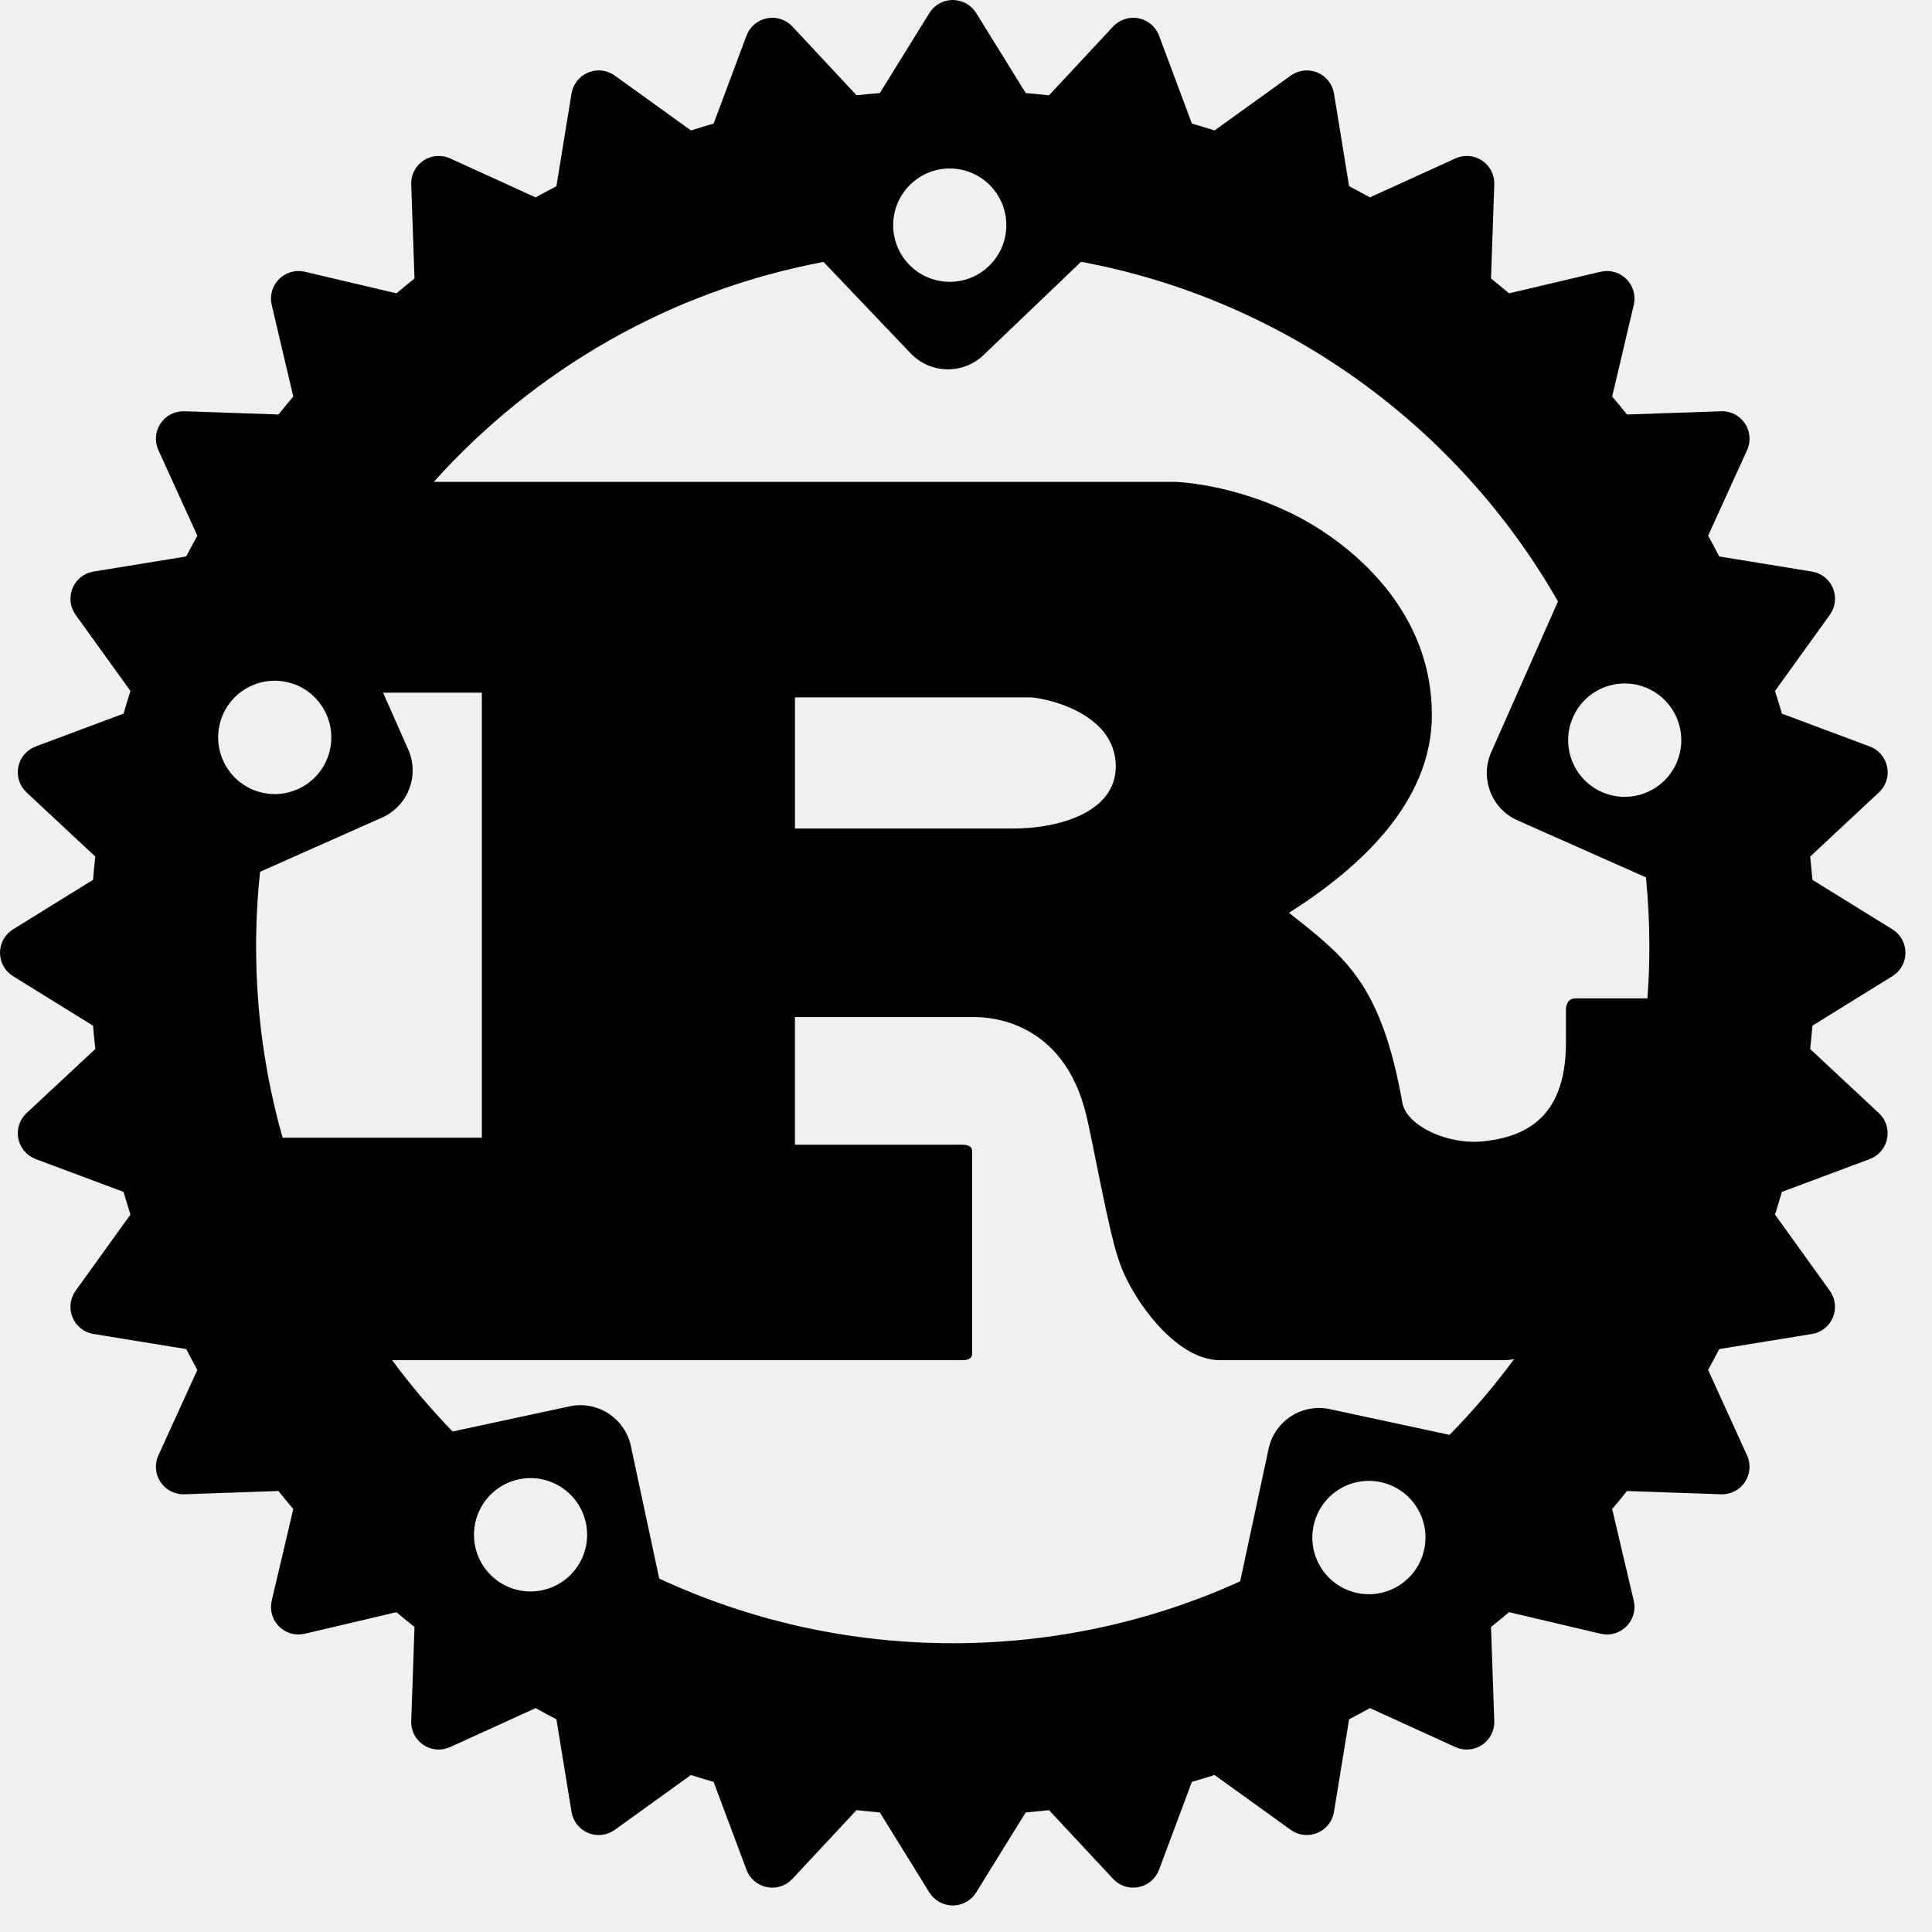
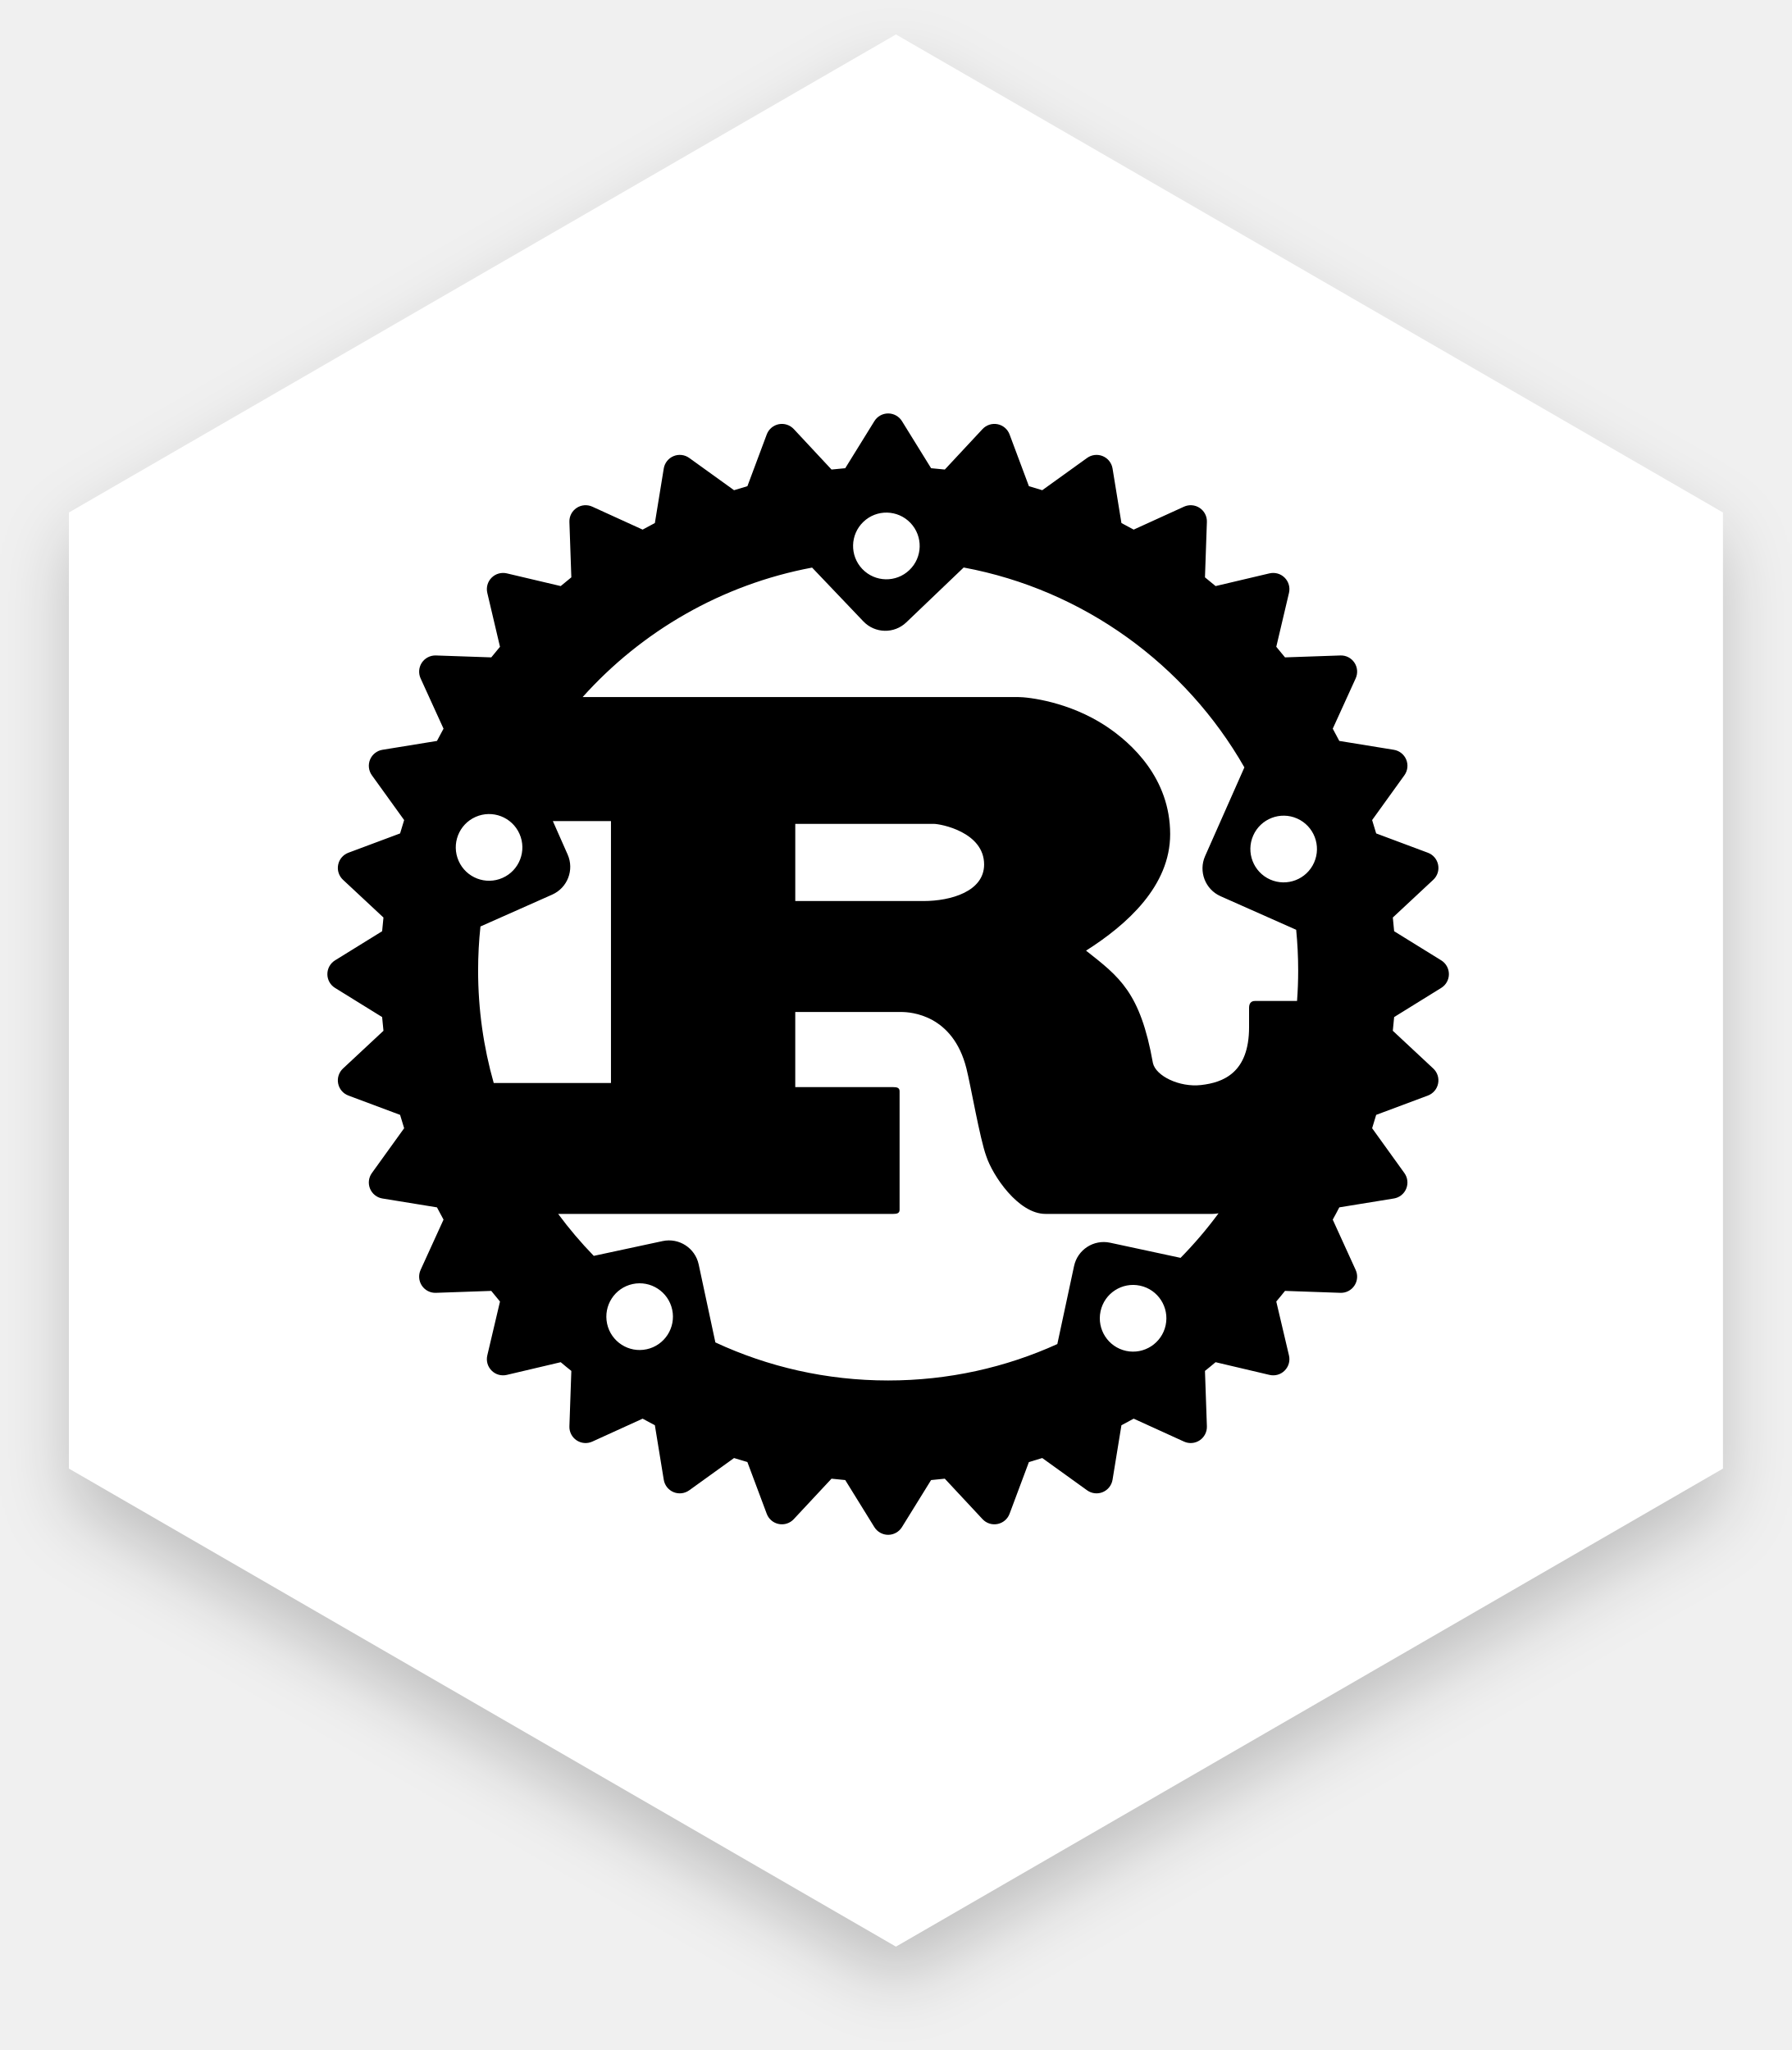
- <svg xmlns="http://www.w3.org/2000/svg" width="66px" height="66px" viewBox="0 0 66 66" version="1.1">
-   <defs />
+ <svg xmlns="http://www.w3.org/2000/svg" xmlns:xlink="http://www.w3.org/1999/xlink" width="104px" height="119px" viewBox="0 0 104 119" version="1.1">
+   <defs>
+     <polygon id="path-1" points="48 0 96 27.75 96 83.25 48 111 -2.3581137e-12 83.25 -2.38919995e-12 27.75" />
+     <filter x="-50%" y="-50%" width="200%" height="200%" filterUnits="objectBoundingBox" id="filter-2">
+       <feOffset dx="0" dy="2" in="SourceAlpha" result="shadowOffsetOuter1" />
+       <feGaussianBlur stdDeviation="2" in="shadowOffsetOuter1" result="shadowBlurOuter1" />
+       <feColorMatrix values="0 0 0 0 0   0 0 0 0 0   0 0 0 0 0  0 0 0 0.2 0" type="matrix" in="shadowBlurOuter1" />
+     </filter>
+   </defs>
  <g id="Page-1" stroke="none" stroke-width="1" fill="none" fill-rule="evenodd">
-     <g id="rust" fill="#000000" fill-rule="nonzero">
-       <g id="path3">
-         <path d="M64.648,31.748 L61.915,30.057 C61.892,29.791 61.866,29.525 61.838,29.261 L64.186,27.07 C64.425,26.848 64.532,26.518 64.467,26.199 C64.404,25.879 64.18,25.615 63.874,25.501 L60.872,24.379 C60.797,24.119 60.718,23.861 60.637,23.604 L62.51,21.003 C62.701,20.739 62.74,20.395 62.616,20.093 C62.491,19.793 62.219,19.577 61.898,19.525 L58.732,19.01 C58.609,18.77 58.481,18.533 58.352,18.299 L59.682,15.379 C59.818,15.082 59.79,14.736 59.609,14.466 C59.428,14.195 59.121,14.036 58.794,14.049 L55.581,14.16 C55.415,13.953 55.246,13.747 55.074,13.545 L55.812,10.415 C55.886,10.097 55.792,9.765 55.561,9.534 C55.332,9.304 54.998,9.209 54.68,9.283 L51.552,10.021 C51.349,9.849 51.143,9.68 50.935,9.514 L51.047,6.301 C51.06,5.975 50.901,5.666 50.63,5.486 C50.358,5.304 50.014,5.277 49.718,5.412 L46.798,6.743 C46.563,6.613 46.326,6.485 46.087,6.362 L45.571,3.195 C45.519,2.875 45.304,2.602 45.003,2.478 C44.702,2.353 44.358,2.393 44.094,2.583 L41.491,4.456 C41.235,4.375 40.977,4.296 40.717,4.222 L39.595,1.219 C39.481,0.913 39.217,0.688 38.897,0.625 C38.577,0.562 38.248,0.669 38.026,0.906 L35.836,3.256 C35.571,3.227 35.305,3.2 35.04,3.179 L33.348,0.445 C33.177,0.169 32.874,0 32.548,0 C32.222,0 31.919,0.169 31.749,0.445 L30.057,3.179 C29.791,3.2 29.525,3.227 29.261,3.256 L27.07,0.906 C26.848,0.669 26.518,0.562 26.199,0.625 C25.879,0.689 25.615,0.913 25.501,1.219 L24.379,4.222 C24.119,4.296 23.861,4.375 23.604,4.456 L21.002,2.583 C20.738,2.393 20.393,2.352 20.092,2.478 C19.792,2.602 19.576,2.875 19.524,3.195 L19.008,6.362 C18.769,6.485 18.533,6.613 18.297,6.743 L15.378,5.412 C15.081,5.276 14.735,5.304 14.465,5.486 C14.194,5.666 14.035,5.975 14.048,6.301 L14.16,9.514 C13.952,9.68 13.746,9.849 13.543,10.021 L10.414,9.283 C10.096,9.209 9.763,9.304 9.533,9.534 C9.301,9.765 9.208,10.097 9.282,10.415 L10.019,13.545 C9.848,13.748 9.679,13.953 9.513,14.16 L6.3,14.049 C5.976,14.039 5.666,14.195 5.485,14.466 C5.304,14.736 5.276,15.082 5.411,15.379 L6.742,18.299 C6.613,18.533 6.485,18.77 6.361,19.01 L3.195,19.525 C2.874,19.577 2.603,19.792 2.478,20.093 C2.353,20.395 2.394,20.739 2.583,21.003 L4.456,23.604 C4.375,23.861 4.296,24.119 4.221,24.379 L1.218,25.501 C0.914,25.615 0.689,25.879 0.626,26.199 C0.562,26.519 0.669,26.848 0.907,27.07 L3.256,29.261 C3.227,29.525 3.2,29.791 3.178,30.057 L0.445,31.748 C0.169,31.919 0,32.222 0,32.548 C0,32.875 0.169,33.177 0.445,33.347 L3.178,35.039 C3.2,35.305 3.227,35.571 3.256,35.835 L0.907,38.026 C0.669,38.248 0.562,38.578 0.626,38.897 C0.689,39.217 0.914,39.48 1.218,39.595 L4.221,40.717 C4.296,40.977 4.375,41.235 4.456,41.492 L2.583,44.094 C2.393,44.358 2.353,44.702 2.478,45.003 C2.603,45.304 2.875,45.52 3.196,45.571 L6.361,46.086 C6.485,46.326 6.612,46.563 6.742,46.798 L5.411,49.717 C5.276,50.014 5.304,50.359 5.485,50.63 C5.667,50.902 5.976,51.06 6.3,51.047 L9.512,50.935 C9.679,51.144 9.847,51.348 10.019,51.552 L9.282,54.682 C9.208,54.999 9.301,55.33 9.533,55.561 C9.762,55.793 10.096,55.886 10.414,55.811 L13.543,55.074 C13.746,55.247 13.952,55.415 14.16,55.58 L14.048,58.794 C14.035,59.119 14.194,59.428 14.465,59.609 C14.735,59.79 15.081,59.818 15.378,59.682 L18.297,58.352 C18.532,58.482 18.768,58.609 19.008,58.733 L19.524,61.897 C19.576,62.219 19.791,62.492 20.092,62.616 C20.393,62.741 20.738,62.7 21.002,62.51 L23.603,60.637 C23.86,60.718 24.118,60.798 24.378,60.872 L25.501,63.874 C25.614,64.178 25.878,64.404 26.198,64.466 C26.518,64.531 26.847,64.424 27.069,64.185 L29.26,61.836 C29.524,61.867 29.791,61.892 30.057,61.916 L31.748,64.649 C31.919,64.924 32.222,65.094 32.548,65.094 C32.873,65.094 33.176,64.925 33.347,64.649 L35.039,61.916 C35.305,61.892 35.571,61.867 35.835,61.836 L38.025,64.185 C38.247,64.424 38.577,64.531 38.896,64.466 C39.216,64.404 39.48,64.178 39.594,63.874 L40.716,60.872 C40.976,60.798 41.235,60.718 41.491,60.637 L44.093,62.51 C44.357,62.7 44.702,62.741 45.002,62.616 C45.303,62.492 45.518,62.219 45.571,61.897 L46.087,58.733 C46.326,58.609 46.562,58.48 46.798,58.352 L49.717,59.682 C50.014,59.818 50.359,59.79 50.629,59.609 C50.9,59.428 51.058,59.12 51.047,58.794 L50.935,55.58 C51.142,55.414 51.348,55.247 51.551,55.074 L54.68,55.811 C54.998,55.886 55.331,55.793 55.56,55.561 C55.792,55.33 55.886,54.999 55.811,54.682 L55.074,51.552 C55.246,51.348 55.415,51.144 55.58,50.935 L58.793,51.047 C59.117,51.06 59.427,50.902 59.608,50.63 C59.79,50.359 59.818,50.014 59.681,49.717 L58.351,46.798 C58.481,46.563 58.609,46.326 58.732,46.086 L61.897,45.571 C62.219,45.52 62.491,45.304 62.615,45.003 C62.739,44.702 62.7,44.358 62.509,44.094 L60.637,41.492 C60.717,41.235 60.796,40.977 60.872,40.717 L63.874,39.595 C64.179,39.48 64.404,39.217 64.466,38.897 C64.531,38.577 64.424,38.248 64.185,38.026 L61.837,35.835 C61.866,35.571 61.892,35.305 61.915,35.039 L64.647,33.347 C64.924,33.177 65.093,32.874 65.093,32.548 C65.093,32.222 64.925,31.919 64.648,31.748 Z M46.358,54.418 C45.314,54.193 44.651,53.164 44.875,52.118 C45.098,51.072 46.126,50.407 47.169,50.632 C48.212,50.855 48.877,51.886 48.653,52.93 C48.43,53.975 47.401,54.641 46.358,54.418 Z M45.429,48.138 C44.477,47.934 43.541,48.54 43.337,49.494 L42.366,54.021 C39.373,55.38 36.048,56.135 32.546,56.135 C28.965,56.135 25.568,55.343 22.52,53.926 L21.551,49.398 C21.347,48.446 20.41,47.839 19.459,48.043 L15.462,48.902 C14.72,48.138 14.029,47.324 13.395,46.466 L32.844,46.466 C33.064,46.466 33.211,46.426 33.211,46.225 L33.211,39.346 C33.211,39.146 33.064,39.106 32.844,39.106 L27.156,39.106 L27.156,34.745 L33.308,34.745 C33.869,34.745 36.31,34.905 37.091,38.025 C37.335,38.985 37.872,42.106 38.239,43.106 C38.604,44.227 40.093,46.466 41.68,46.466 L51.371,46.466 C51.481,46.466 51.599,46.453 51.723,46.431 C51.05,47.344 50.313,48.209 49.519,49.017 L45.429,48.138 Z M18.53,54.323 C17.487,54.549 16.459,53.883 16.235,52.838 C16.011,51.79 16.675,50.762 17.719,50.537 C18.762,50.314 19.79,50.979 20.014,52.025 C20.237,53.07 19.573,54.1 18.53,54.323 Z M11.152,24.406 C11.585,25.383 11.145,26.528 10.169,26.96 C9.193,27.394 8.051,26.953 7.619,25.975 C7.186,24.997 7.626,23.854 8.602,23.421 C9.578,22.988 10.719,23.428 11.152,24.406 Z M8.885,29.781 L13.049,27.931 C13.938,27.536 14.34,26.494 13.945,25.603 L13.087,23.663 L16.46,23.663 L16.46,38.866 L9.655,38.866 C9.065,36.791 8.749,34.601 8.749,32.338 C8.749,31.474 8.795,30.62 8.885,29.781 Z M27.157,28.305 L27.157,23.824 L35.188,23.824 C35.603,23.824 38.117,24.303 38.117,26.183 C38.117,27.744 36.189,28.304 34.603,28.304 L27.157,28.304 L27.157,28.305 Z M56.345,32.338 C56.345,32.933 56.323,33.521 56.279,34.105 L53.838,34.105 C53.593,34.105 53.495,34.265 53.495,34.505 L53.495,35.626 C53.495,38.265 52.007,38.84 50.703,38.986 C49.461,39.126 48.084,38.466 47.914,37.706 C47.181,33.585 45.961,32.705 44.033,31.184 C46.425,29.665 48.915,27.424 48.915,24.423 C48.915,21.184 46.694,19.143 45.18,18.143 C43.056,16.743 40.705,16.462 40.07,16.462 L14.818,16.462 C18.243,12.641 22.884,9.933 28.133,8.948 L31.109,12.071 C31.782,12.775 32.896,12.802 33.6,12.128 L36.931,8.943 C43.909,10.242 49.818,14.586 53.223,20.546 L50.943,25.695 C50.549,26.586 50.951,27.629 51.84,28.024 L56.229,29.973 C56.305,30.753 56.345,31.54 56.345,32.338 Z M31.11,6.292 C31.881,5.553 33.105,5.582 33.843,6.355 C34.58,7.129 34.552,8.354 33.779,9.092 C33.008,9.831 31.784,9.802 31.046,9.028 C30.31,8.255 30.338,7.031 31.11,6.292 Z M53.736,24.5 C54.168,23.523 55.31,23.082 56.286,23.515 C57.261,23.948 57.702,25.093 57.269,26.07 C56.837,27.047 55.695,27.488 54.718,27.055 C53.744,26.622 53.304,25.478 53.736,24.5 Z" id="Shape" />
+     <g id="DesktopHD_Round7_ClientGuides-Copy" transform="translate(-1028, -1264)">
+       <g id="clients-copy" transform="translate(389, 1067)">
+         <g id="row1">
+           <g id="rust" transform="translate(643, 199)">
+             <g id="Polygon">
+               <use fill="black" fill-opacity="1" filter="url(#filter-2)" xlink:href="#path-1" />
+               <use fill="#FFFFFF" fill-rule="evenodd" xlink:href="#path-1" />
+             </g>
+             <g transform="translate(15, 22)" id="path3" fill="#000000">
+               <path d="M64.648,31.748 L61.915,30.057 C61.892,29.791 61.866,29.525 61.838,29.261 L64.186,27.07 C64.425,26.848 64.532,26.518 64.467,26.199 C64.404,25.879 64.18,25.615 63.874,25.501 L60.872,24.379 C60.797,24.119 60.718,23.861 60.637,23.604 L62.51,21.003 C62.701,20.739 62.74,20.395 62.616,20.093 C62.491,19.793 62.219,19.577 61.898,19.525 L58.732,19.01 C58.609,18.77 58.481,18.533 58.352,18.299 L59.682,15.379 C59.818,15.082 59.79,14.736 59.609,14.466 C59.428,14.195 59.121,14.036 58.794,14.049 L55.581,14.16 C55.415,13.953 55.246,13.747 55.074,13.545 L55.812,10.415 C55.886,10.097 55.792,9.765 55.561,9.534 C55.332,9.304 54.998,9.209 54.68,9.283 L51.552,10.021 C51.349,9.849 51.143,9.68 50.935,9.514 L51.047,6.301 C51.06,5.975 50.901,5.666 50.63,5.486 C50.358,5.304 50.014,5.277 49.718,5.412 L46.798,6.743 C46.563,6.613 46.326,6.485 46.087,6.362 L45.571,3.195 C45.519,2.875 45.304,2.602 45.003,2.478 C44.702,2.353 44.358,2.393 44.094,2.583 L41.491,4.456 C41.235,4.375 40.977,4.296 40.717,4.222 L39.595,1.219 C39.481,0.913 39.217,0.688 38.897,0.625 C38.577,0.562 38.248,0.669 38.026,0.906 L35.836,3.256 C35.571,3.227 35.305,3.2 35.04,3.179 L33.348,0.445 C33.177,0.169 32.874,0 32.548,0 C32.222,0 31.919,0.169 31.749,0.445 L30.057,3.179 C29.791,3.2 29.525,3.227 29.261,3.256 L27.07,0.906 C26.848,0.669 26.518,0.562 26.199,0.625 C25.879,0.689 25.615,0.913 25.501,1.219 L24.379,4.222 C24.119,4.296 23.861,4.375 23.604,4.456 L21.002,2.583 C20.738,2.393 20.393,2.352 20.092,2.478 C19.792,2.602 19.576,2.875 19.524,3.195 L19.008,6.362 C18.769,6.485 18.533,6.613 18.297,6.743 L15.378,5.412 C15.081,5.276 14.735,5.304 14.465,5.486 C14.194,5.666 14.035,5.975 14.048,6.301 L14.16,9.514 C13.952,9.68 13.746,9.849 13.543,10.021 L10.414,9.283 C10.096,9.209 9.763,9.304 9.533,9.534 C9.301,9.765 9.208,10.097 9.282,10.415 L10.019,13.545 C9.848,13.748 9.679,13.953 9.513,14.16 L6.3,14.049 C5.976,14.039 5.666,14.195 5.485,14.466 C5.304,14.736 5.276,15.082 5.411,15.379 L6.742,18.299 C6.613,18.533 6.485,18.77 6.361,19.01 L3.195,19.525 C2.874,19.577 2.603,19.792 2.478,20.093 C2.353,20.395 2.394,20.739 2.583,21.003 L4.456,23.604 C4.375,23.861 4.296,24.119 4.221,24.379 L1.218,25.501 C0.914,25.615 0.689,25.879 0.626,26.199 C0.562,26.519 0.669,26.848 0.907,27.07 L3.256,29.261 C3.227,29.525 3.2,29.791 3.178,30.057 L0.445,31.748 C0.169,31.919 0,32.222 0,32.548 C0,32.875 0.169,33.177 0.445,33.347 L3.178,35.039 C3.2,35.305 3.227,35.571 3.256,35.835 L0.907,38.026 C0.669,38.248 0.562,38.578 0.626,38.897 C0.689,39.217 0.914,39.48 1.218,39.595 L4.221,40.717 C4.296,40.977 4.375,41.235 4.456,41.492 L2.583,44.094 C2.393,44.358 2.353,44.702 2.478,45.003 C2.603,45.304 2.875,45.52 3.196,45.571 L6.361,46.086 C6.485,46.326 6.612,46.563 6.742,46.798 L5.411,49.717 C5.276,50.014 5.304,50.359 5.485,50.63 C5.667,50.902 5.976,51.06 6.3,51.047 L9.512,50.935 C9.679,51.144 9.847,51.348 10.019,51.552 L9.282,54.682 C9.208,54.999 9.301,55.33 9.533,55.561 C9.762,55.793 10.096,55.886 10.414,55.811 L13.543,55.074 C13.746,55.247 13.952,55.415 14.16,55.58 L14.048,58.794 C14.035,59.119 14.194,59.428 14.465,59.609 C14.735,59.79 15.081,59.818 15.378,59.682 L18.297,58.352 C18.532,58.482 18.768,58.609 19.008,58.733 L19.524,61.897 C19.576,62.219 19.791,62.492 20.092,62.616 C20.393,62.741 20.738,62.7 21.002,62.51 L23.603,60.637 C23.86,60.718 24.118,60.798 24.378,60.872 L25.501,63.874 C25.614,64.178 25.878,64.404 26.198,64.466 C26.518,64.531 26.847,64.424 27.069,64.185 L29.26,61.836 C29.524,61.867 29.791,61.892 30.057,61.916 L31.748,64.649 C31.919,64.924 32.222,65.094 32.548,65.094 C32.873,65.094 33.176,64.925 33.347,64.649 L35.039,61.916 C35.305,61.892 35.571,61.867 35.835,61.836 L38.025,64.185 C38.247,64.424 38.577,64.531 38.896,64.466 C39.216,64.404 39.48,64.178 39.594,63.874 L40.716,60.872 C40.976,60.798 41.235,60.718 41.491,60.637 L44.093,62.51 C44.357,62.7 44.702,62.741 45.002,62.616 C45.303,62.492 45.518,62.219 45.571,61.897 L46.087,58.733 C46.326,58.609 46.562,58.48 46.798,58.352 L49.717,59.682 C50.014,59.818 50.359,59.79 50.629,59.609 C50.9,59.428 51.058,59.12 51.047,58.794 L50.935,55.58 C51.142,55.414 51.348,55.247 51.551,55.074 L54.68,55.811 C54.998,55.886 55.331,55.793 55.56,55.561 C55.792,55.33 55.886,54.999 55.811,54.682 L55.074,51.552 C55.246,51.348 55.415,51.144 55.58,50.935 L58.793,51.047 C59.117,51.06 59.427,50.902 59.608,50.63 C59.79,50.359 59.818,50.014 59.681,49.717 L58.351,46.798 C58.481,46.563 58.609,46.326 58.732,46.086 L61.897,45.571 C62.219,45.52 62.491,45.304 62.615,45.003 C62.739,44.702 62.7,44.358 62.509,44.094 L60.637,41.492 C60.717,41.235 60.796,40.977 60.872,40.717 L63.874,39.595 C64.179,39.48 64.404,39.217 64.466,38.897 C64.531,38.577 64.424,38.248 64.185,38.026 L61.837,35.835 C61.866,35.571 61.892,35.305 61.915,35.039 L64.647,33.347 C64.924,33.177 65.093,32.874 65.093,32.548 C65.093,32.222 64.925,31.919 64.648,31.748 L64.648,31.748 Z M46.358,54.418 C45.314,54.193 44.651,53.164 44.875,52.118 C45.098,51.072 46.126,50.407 47.169,50.632 C48.212,50.855 48.877,51.886 48.653,52.93 C48.43,53.975 47.401,54.641 46.358,54.418 L46.358,54.418 Z M45.429,48.138 C44.477,47.934 43.541,48.54 43.337,49.494 L42.366,54.021 C39.373,55.38 36.048,56.135 32.546,56.135 C28.965,56.135 25.568,55.343 22.52,53.926 L21.551,49.398 C21.347,48.446 20.41,47.839 19.459,48.043 L15.462,48.902 C14.72,48.138 14.029,47.324 13.395,46.466 L32.844,46.466 C33.064,46.466 33.211,46.426 33.211,46.225 L33.211,39.346 C33.211,39.146 33.064,39.106 32.844,39.106 L27.156,39.106 L27.156,34.745 L33.308,34.745 C33.869,34.745 36.31,34.905 37.091,38.025 C37.335,38.985 37.872,42.106 38.239,43.106 C38.604,44.227 40.093,46.466 41.68,46.466 L51.371,46.466 C51.481,46.466 51.599,46.453 51.723,46.431 C51.05,47.344 50.313,48.209 49.519,49.017 L45.429,48.138 L45.429,48.138 Z M18.53,54.323 C17.487,54.549 16.459,53.883 16.235,52.838 C16.011,51.79 16.675,50.762 17.719,50.537 C18.762,50.314 19.79,50.979 20.014,52.025 C20.237,53.07 19.573,54.1 18.53,54.323 L18.53,54.323 Z M11.152,24.406 C11.585,25.383 11.145,26.528 10.169,26.96 C9.193,27.394 8.051,26.953 7.619,25.975 C7.186,24.997 7.626,23.854 8.602,23.421 C9.578,22.988 10.719,23.428 11.152,24.406 L11.152,24.406 Z M8.885,29.781 L13.049,27.931 C13.938,27.536 14.34,26.494 13.945,25.603 L13.087,23.663 L16.46,23.663 L16.46,38.866 L9.655,38.866 C9.065,36.791 8.749,34.601 8.749,32.338 C8.749,31.474 8.795,30.62 8.885,29.781 L8.885,29.781 Z M27.157,28.305 L27.157,23.824 L35.188,23.824 C35.603,23.824 38.117,24.303 38.117,26.183 C38.117,27.744 36.189,28.304 34.603,28.304 L27.157,28.304 L27.157,28.305 Z M56.345,32.338 C56.345,32.933 56.323,33.521 56.279,34.105 L53.838,34.105 C53.593,34.105 53.495,34.265 53.495,34.505 L53.495,35.626 C53.495,38.265 52.007,38.84 50.703,38.986 C49.461,39.126 48.084,38.466 47.914,37.706 C47.181,33.585 45.961,32.705 44.033,31.184 C46.425,29.665 48.915,27.424 48.915,24.423 C48.915,21.184 46.694,19.143 45.18,18.143 C43.056,16.743 40.705,16.462 40.07,16.462 L14.818,16.462 C18.243,12.641 22.884,9.933 28.133,8.948 L31.109,12.071 C31.782,12.775 32.896,12.802 33.6,12.128 L36.931,8.943 C43.909,10.242 49.818,14.586 53.223,20.546 L50.943,25.695 C50.549,26.586 50.951,27.629 51.84,28.024 L56.229,29.973 C56.305,30.753 56.345,31.54 56.345,32.338 L56.345,32.338 Z M31.11,6.292 C31.881,5.553 33.105,5.582 33.843,6.355 C34.58,7.129 34.552,8.354 33.779,9.092 C33.008,9.831 31.784,9.802 31.046,9.028 C30.31,8.255 30.338,7.031 31.11,6.292 L31.11,6.292 Z M53.736,24.5 C54.168,23.523 55.31,23.082 56.286,23.515 C57.261,23.948 57.702,25.093 57.269,26.07 C56.837,27.047 55.695,27.488 54.718,27.055 C53.744,26.622 53.304,25.478 53.736,24.5 L53.736,24.5 Z" />
+             </g>
+           </g>
+         </g>
      </g>
    </g>
  </g>
</svg>
